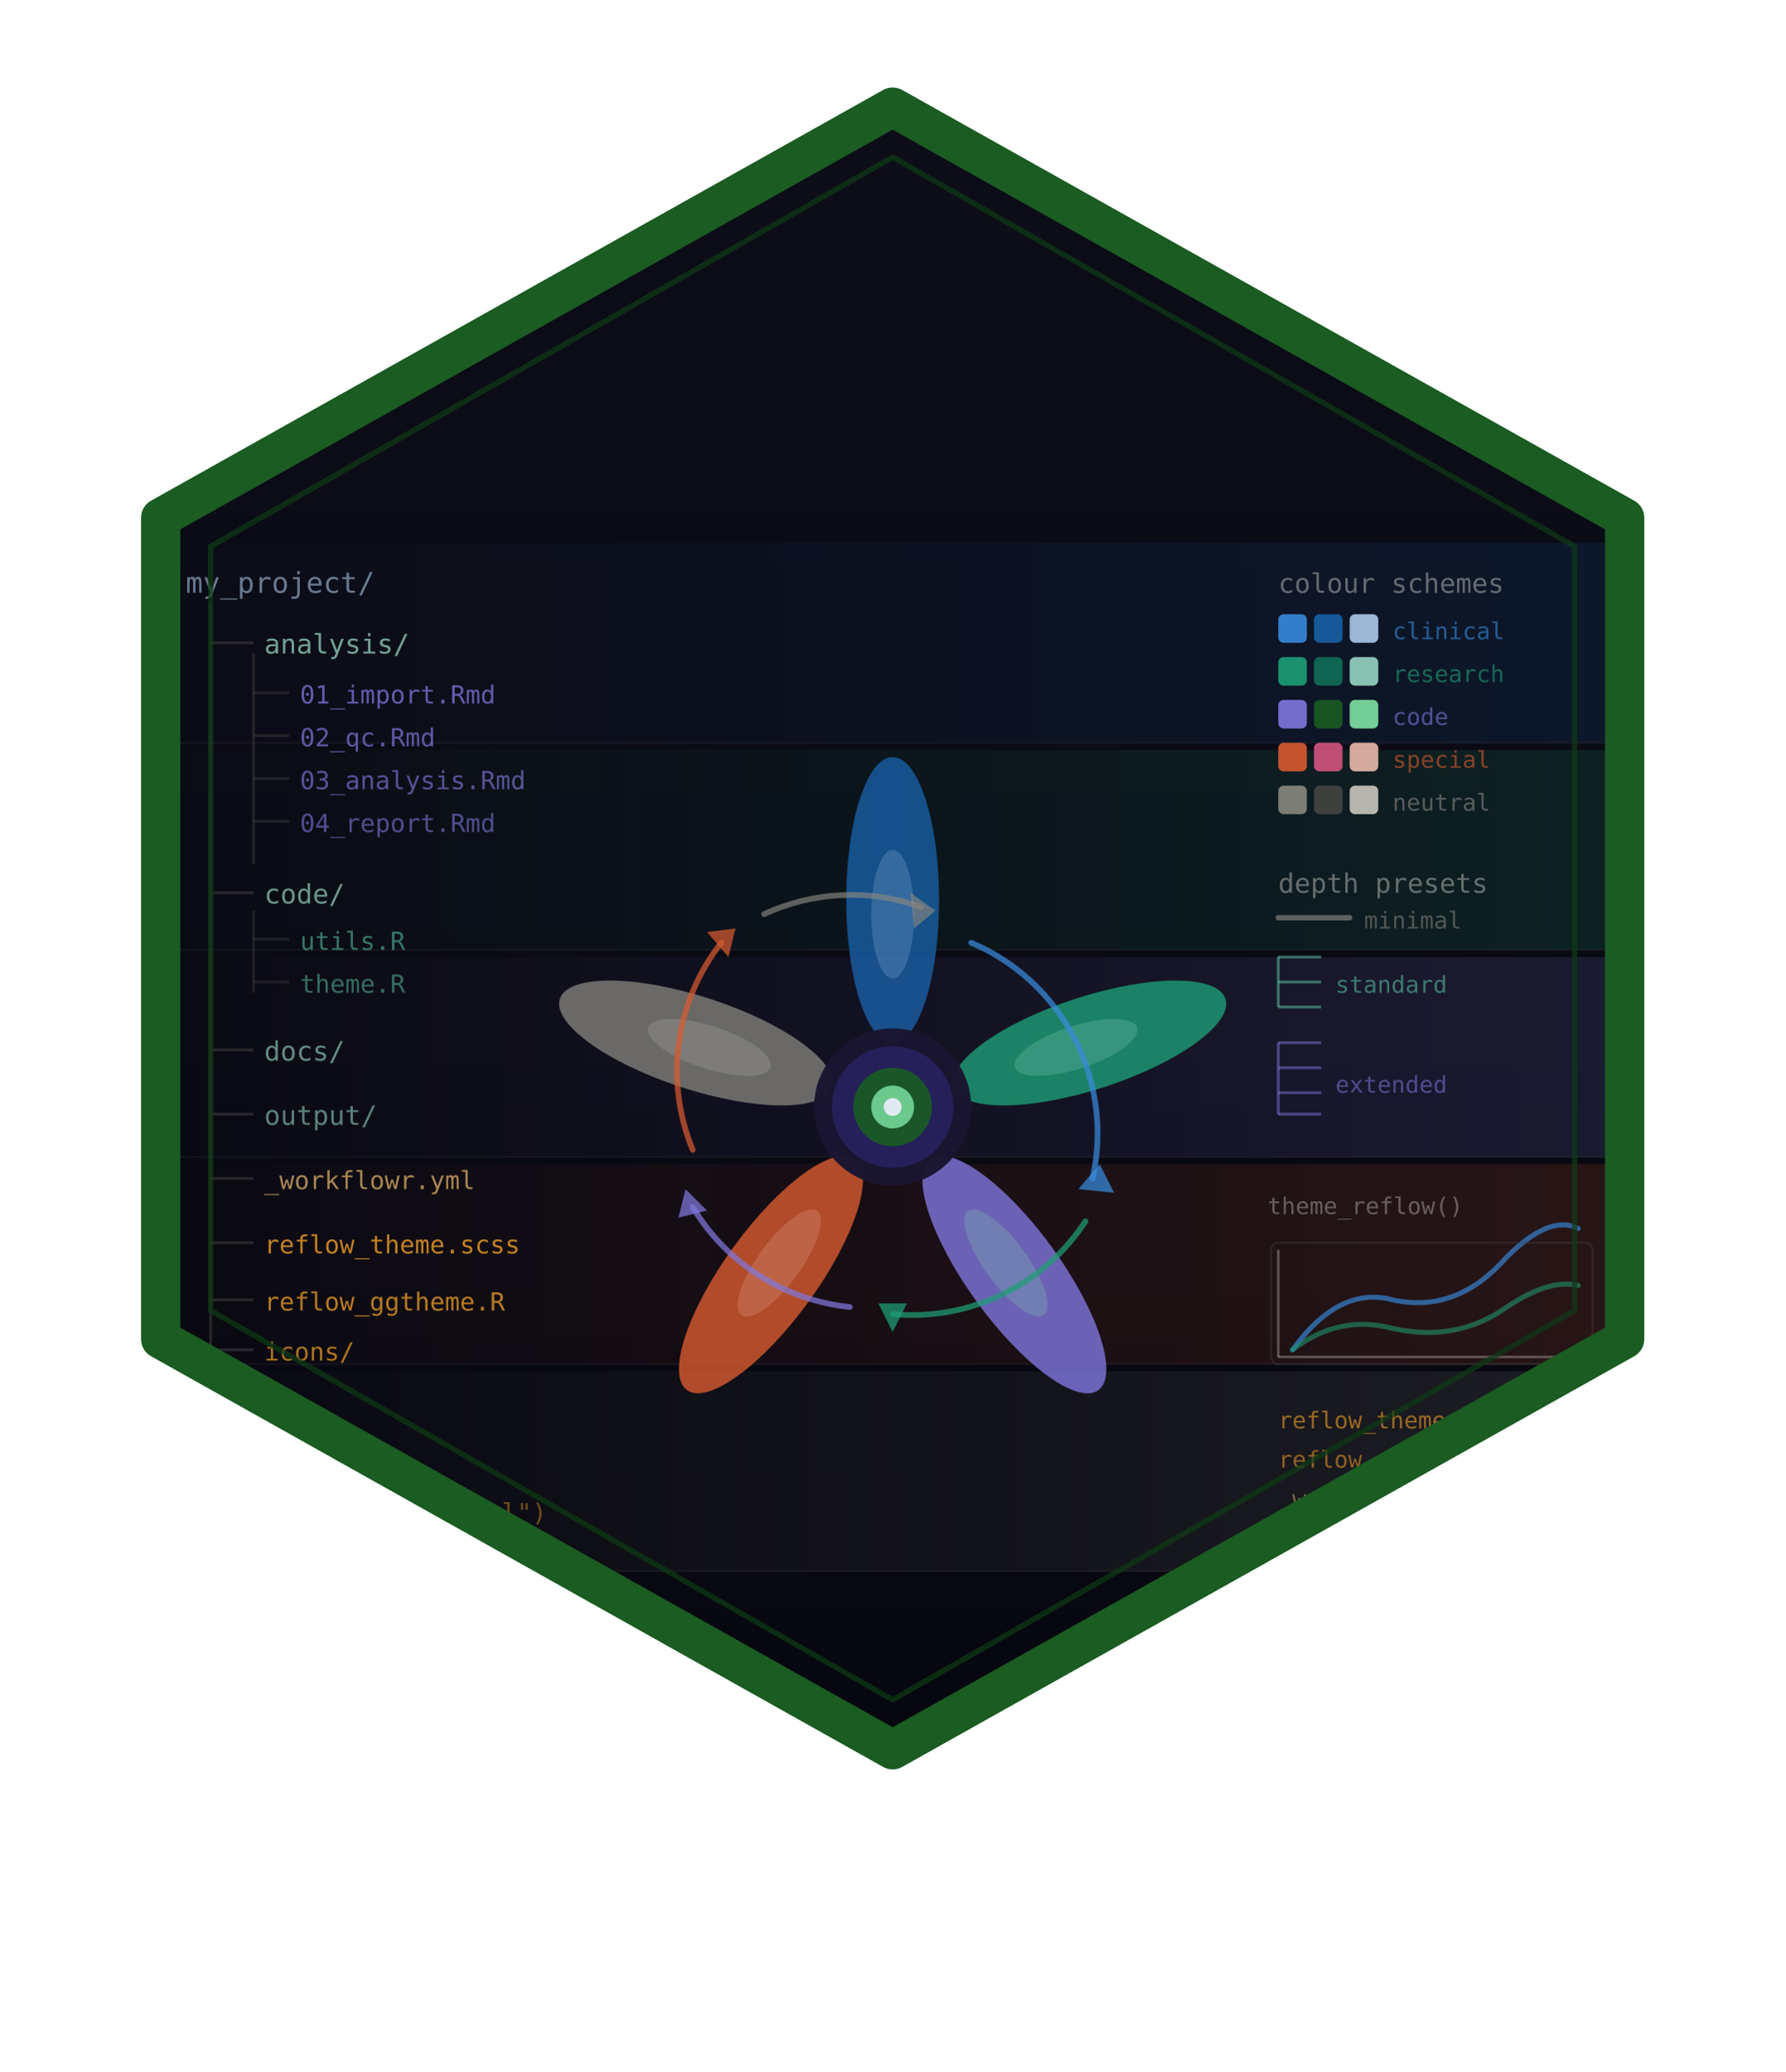
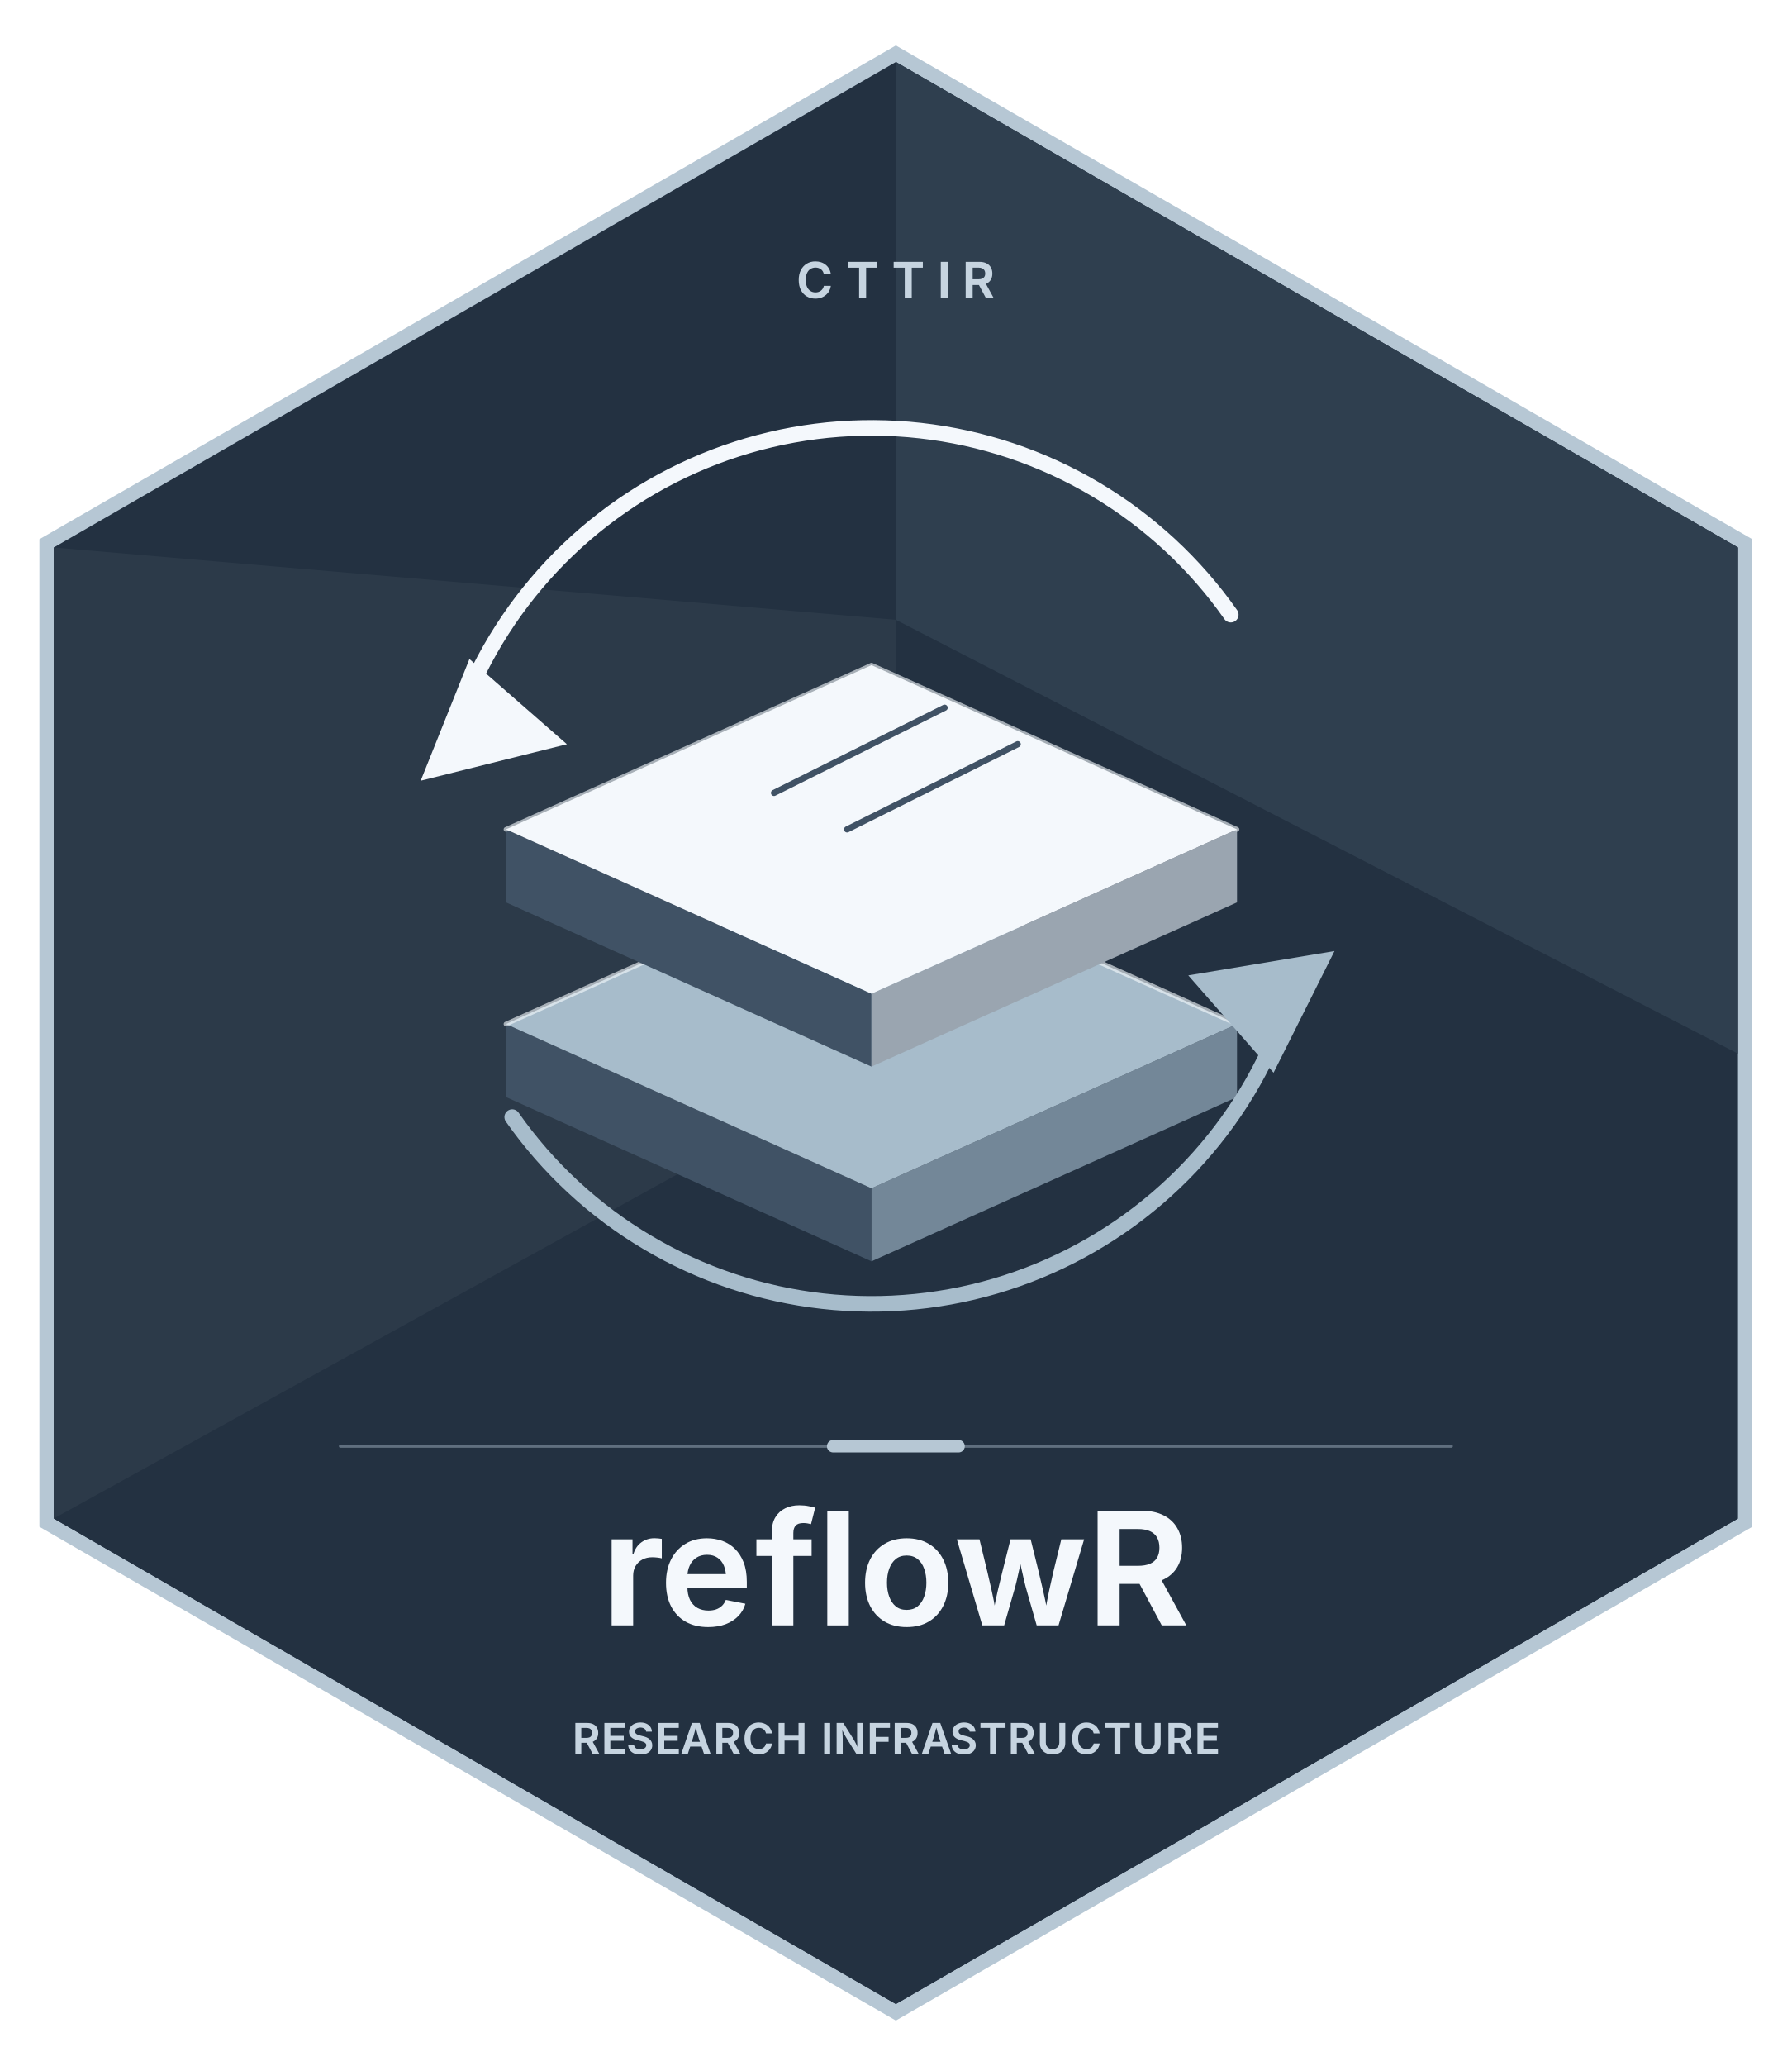
- <svg xmlns="http://www.w3.org/2000/svg" width="500" height="580" viewBox="0 0 500 580">
+ <svg xmlns="http://www.w3.org/2000/svg" xmlns:xlink="http://www.w3.org/1999/xlink" width="432" height="498" viewBox="0 0 432 498">
  <defs>
-     <linearGradient id="bgrfl" x1="0" y1="0" x2="0" y2="1">
-       <stop offset="0%" stop-color="#0d0d18" />
-       <stop offset="100%" stop-color="#07070f" />
-     </linearGradient>
-     <linearGradient id="flow1" x1="0" y1="0" x2="1" y2="0">
-       <stop offset="0%" stop-color="#185FA5" stop-opacity="0" />
-       <stop offset="100%" stop-color="#185FA5" stop-opacity="0.15" />
-     </linearGradient>
-     <linearGradient id="flow2" x1="0" y1="0" x2="1" y2="0">
-       <stop offset="0%" stop-color="#1D9E75" stop-opacity="0" />
-       <stop offset="100%" stop-color="#1D9E75" stop-opacity="0.15" />
-     </linearGradient>
-     <linearGradient id="flow3" x1="0" y1="0" x2="1" y2="0">
-       <stop offset="0%" stop-color="#7F77DD" stop-opacity="0" />
-       <stop offset="100%" stop-color="#7F77DD" stop-opacity="0.15" />
-     </linearGradient>
-     <linearGradient id="flow4" x1="0" y1="0" x2="1" y2="0">
-       <stop offset="0%" stop-color="#D85A30" stop-opacity="0" />
-       <stop offset="100%" stop-color="#D85A30" stop-opacity="0.15" />
-     </linearGradient>
-     <linearGradient id="flow5" x1="0" y1="0" x2="1" y2="0">
-       <stop offset="0%" stop-color="#B4B2A9" stop-opacity="0" />
-       <stop offset="100%" stop-color="#B4B2A9" stop-opacity="0.12" />
-     </linearGradient>
-     <clipPath id="hexrfl">
-       <polygon points="250,30 455,145 455,375 250,490 45,375 45,145" />
-     </clipPath>
+     <g>
+       <g id="glyph-0-0">
+         <path d="M 4.594 0.125 C 3.832 0.125 3.145 -0.051 2.531 -0.406 C 1.926 -0.758 1.445 -1.27 1.094 -1.938 C 0.75 -2.613 0.578 -3.422 0.578 -4.359 C 0.578 -5.305 0.754 -6.113 1.109 -6.781 C 1.461 -7.445 1.941 -7.957 2.547 -8.312 C 3.148 -8.664 3.832 -8.844 4.594 -8.844 C 5.082 -8.844 5.535 -8.773 5.953 -8.641 C 6.379 -8.504 6.754 -8.301 7.078 -8.031 C 7.41 -7.77 7.68 -7.453 7.891 -7.078 C 8.109 -6.703 8.254 -6.27 8.328 -5.781 L 6.625 -5.781 C 6.582 -6.031 6.504 -6.25 6.391 -6.438 C 6.273 -6.633 6.129 -6.801 5.953 -6.938 C 5.773 -7.07 5.57 -7.176 5.344 -7.25 C 5.125 -7.32 4.891 -7.359 4.641 -7.359 C 4.172 -7.359 3.754 -7.238 3.391 -7 C 3.035 -6.77 2.758 -6.43 2.562 -5.984 C 2.375 -5.547 2.281 -5.004 2.281 -4.359 C 2.281 -3.711 2.379 -3.164 2.578 -2.719 C 2.773 -2.281 3.051 -1.945 3.406 -1.719 C 3.758 -1.488 4.164 -1.375 4.625 -1.375 C 4.883 -1.375 5.125 -1.41 5.344 -1.484 C 5.562 -1.555 5.758 -1.66 5.938 -1.797 C 6.113 -1.93 6.258 -2.094 6.375 -2.281 C 6.5 -2.477 6.586 -2.703 6.641 -2.953 L 8.328 -2.953 C 8.273 -2.535 8.148 -2.141 7.953 -1.766 C 7.766 -1.398 7.508 -1.078 7.188 -0.797 C 6.863 -0.516 6.484 -0.289 6.047 -0.125 C 5.617 0.039 5.133 0.125 4.594 0.125 Z M 4.594 0.125 " />
+       </g>
+       <g id="glyph-0-1">
+ </g>
+       <g id="glyph-0-2">
+         <path d="M 0.469 -7.328 L 0.469 -8.734 L 7.5 -8.734 L 7.5 -7.328 L 4.828 -7.328 L 4.828 0 L 3.141 0 L 3.141 -7.328 Z M 0.469 -7.328 " />
+       </g>
+       <g id="glyph-0-3">
+         <path d="M 2.516 -8.734 L 2.516 0 L 0.828 0 L 0.828 -8.734 Z M 2.516 -8.734 " />
+       </g>
+       <g id="glyph-0-4">
+         <path d="M 0.828 0 L 0.828 -8.734 L 4.172 -8.734 C 4.836 -8.734 5.398 -8.613 5.859 -8.375 C 6.316 -8.145 6.664 -7.816 6.906 -7.391 C 7.145 -6.973 7.266 -6.477 7.266 -5.906 C 7.266 -5.344 7.145 -4.852 6.906 -4.438 C 6.664 -4.031 6.312 -3.711 5.844 -3.484 C 5.375 -3.266 4.805 -3.156 4.141 -3.156 L 1.812 -3.156 L 1.812 -4.531 L 3.891 -4.531 C 4.266 -4.531 4.57 -4.582 4.812 -4.688 C 5.062 -4.801 5.242 -4.957 5.359 -5.156 C 5.484 -5.363 5.547 -5.613 5.547 -5.906 C 5.547 -6.219 5.484 -6.477 5.359 -6.688 C 5.242 -6.895 5.062 -7.055 4.812 -7.172 C 4.57 -7.285 4.266 -7.344 3.891 -7.344 L 2.516 -7.344 L 2.516 0 Z M 5.719 0 L 3.594 -3.969 L 5.422 -3.969 L 7.594 0 Z M 5.719 0 " />
+       </g>
+       <g id="glyph-1-0">
+         <path d="M 2.469 0 L 2.469 -20.75 L 7.5 -20.75 L 7.5 -17.203 L 7.719 -17.203 C 8.102 -18.441 8.75 -19.383 9.656 -20.031 C 10.562 -20.688 11.602 -21.016 12.781 -21.016 C 13.07 -21.016 13.379 -21 13.703 -20.969 C 14.023 -20.945 14.312 -20.91 14.562 -20.859 L 14.562 -16.156 C 14.344 -16.227 14.004 -16.289 13.547 -16.344 C 13.086 -16.395 12.648 -16.422 12.234 -16.422 C 11.348 -16.422 10.555 -16.234 9.859 -15.859 C 9.172 -15.492 8.629 -14.973 8.234 -14.297 C 7.848 -13.629 7.656 -12.863 7.656 -12 L 7.656 0 Z M 2.469 0 " />
+       </g>
+       <g id="glyph-1-1">
+         <path d="M 11.75 0.406 C 9.645 0.406 7.832 -0.023 6.312 -0.891 C 4.789 -1.766 3.617 -3 2.797 -4.594 C 1.984 -6.195 1.578 -8.086 1.578 -10.266 C 1.578 -12.391 1.984 -14.258 2.797 -15.875 C 3.609 -17.488 4.75 -18.742 6.219 -19.641 C 7.695 -20.547 9.438 -21 11.438 -21 C 12.758 -21 14 -20.789 15.156 -20.375 C 16.312 -19.957 17.328 -19.316 18.203 -18.453 C 19.086 -17.586 19.785 -16.5 20.297 -15.188 C 20.805 -13.875 21.062 -12.312 21.062 -10.5 L 21.062 -8.984 L 3.859 -8.984 L 3.859 -12.359 L 18.5 -12.359 L 16.062 -11.406 C 16.062 -12.531 15.891 -13.516 15.547 -14.359 C 15.203 -15.203 14.688 -15.852 14 -16.312 C 13.32 -16.781 12.477 -17.016 11.469 -17.016 C 10.469 -17.016 9.609 -16.781 8.891 -16.312 C 8.18 -15.844 7.645 -15.203 7.281 -14.391 C 6.914 -13.586 6.734 -12.691 6.734 -11.703 L 6.734 -9.328 C 6.734 -8.078 6.941 -7.02 7.359 -6.156 C 7.785 -5.301 8.379 -4.656 9.141 -4.219 C 9.91 -3.789 10.801 -3.578 11.812 -3.578 C 12.488 -3.578 13.102 -3.672 13.656 -3.859 C 14.207 -4.055 14.68 -4.348 15.078 -4.734 C 15.473 -5.117 15.781 -5.586 16 -6.141 L 20.719 -5.219 C 20.406 -4.094 19.836 -3.102 19.016 -2.25 C 18.191 -1.406 17.164 -0.75 15.938 -0.281 C 14.719 0.176 13.32 0.406 11.75 0.406 Z M 11.75 0.406 " />
+       </g>
+       <g id="glyph-1-2">
+         <path d="M 13.688 -20.75 L 13.688 -16.734 L 0.375 -16.734 L 0.375 -20.75 Z M 4.094 0 L 4.094 -22.531 C 4.094 -23.957 4.383 -25.145 4.969 -26.094 C 5.551 -27.039 6.344 -27.754 7.344 -28.234 C 8.344 -28.711 9.457 -28.953 10.688 -28.953 C 11.551 -28.953 12.328 -28.879 13.016 -28.734 C 13.703 -28.598 14.211 -28.477 14.547 -28.375 L 13.547 -24.406 C 13.328 -24.469 13.062 -24.523 12.75 -24.578 C 12.438 -24.641 12.086 -24.672 11.703 -24.672 C 10.828 -24.672 10.203 -24.461 9.828 -24.047 C 9.461 -23.629 9.281 -23.035 9.281 -22.266 L 9.281 0 Z M 4.094 0 " />
+       </g>
+       <g id="glyph-1-3">
+         <path d="M 7.656 -27.641 L 7.656 0 L 2.469 0 L 2.469 -27.641 Z M 7.656 -27.641 " />
+       </g>
+       <g id="glyph-1-4">
+         <path d="M 11.609 0.406 C 9.555 0.406 7.781 -0.035 6.281 -0.922 C 4.781 -1.816 3.617 -3.066 2.797 -4.672 C 1.984 -6.285 1.578 -8.156 1.578 -10.281 C 1.578 -12.414 1.984 -14.289 2.797 -15.906 C 3.617 -17.52 4.781 -18.77 6.281 -19.656 C 7.781 -20.551 9.555 -21 11.609 -21 C 13.672 -21 15.445 -20.551 16.938 -19.656 C 18.438 -18.77 19.594 -17.52 20.406 -15.906 C 21.227 -14.289 21.641 -12.414 21.641 -10.281 C 21.641 -8.156 21.227 -6.285 20.406 -4.672 C 19.594 -3.066 18.438 -1.816 16.938 -0.922 C 15.445 -0.035 13.672 0.406 11.609 0.406 Z M 11.609 -3.734 C 12.66 -3.734 13.539 -4.02 14.25 -4.594 C 14.957 -5.176 15.484 -5.961 15.828 -6.953 C 16.18 -7.941 16.359 -9.055 16.359 -10.297 C 16.359 -11.535 16.18 -12.648 15.828 -13.641 C 15.484 -14.629 14.957 -15.41 14.25 -15.984 C 13.539 -16.555 12.66 -16.844 11.609 -16.844 C 10.547 -16.844 9.664 -16.555 8.969 -15.984 C 8.27 -15.41 7.742 -14.629 7.391 -13.641 C 7.035 -12.66 6.859 -11.547 6.859 -10.297 C 6.859 -9.055 7.035 -7.941 7.391 -6.953 C 7.742 -5.961 8.27 -5.176 8.969 -4.594 C 9.664 -4.02 10.547 -3.734 11.609 -3.734 Z M 11.609 -3.734 " />
+       </g>
+       <g id="glyph-1-5">
+         <path d="M 6.844 0 L 0.703 -20.75 L 6.156 -20.75 L 8.078 -12.844 C 8.391 -11.488 8.727 -10.008 9.094 -8.406 C 9.469 -6.801 9.805 -5.02 10.109 -3.062 L 9.5 -3.062 C 9.82 -4.977 10.176 -6.738 10.562 -8.344 C 10.945 -9.957 11.312 -11.457 11.656 -12.844 L 13.641 -20.75 L 18.5 -20.75 L 20.453 -12.844 C 20.773 -11.469 21.125 -9.977 21.5 -8.375 C 21.883 -6.77 22.242 -5 22.578 -3.062 L 21.953 -3.062 C 22.273 -4.988 22.609 -6.754 22.953 -8.359 C 23.297 -9.961 23.629 -11.457 23.953 -12.844 L 25.891 -20.75 L 31.391 -20.75 L 25.219 0 L 19.953 0 L 17.594 -8.234 C 17.352 -9.055 17.117 -9.953 16.891 -10.922 C 16.66 -11.898 16.438 -12.895 16.219 -13.906 C 16.008 -14.926 15.789 -15.891 15.562 -16.797 L 16.516 -16.797 C 16.297 -15.891 16.07 -14.926 15.844 -13.906 C 15.625 -12.895 15.398 -11.895 15.172 -10.906 C 14.953 -9.926 14.719 -9.035 14.469 -8.234 L 12.109 0 Z M 6.844 0 " />
+       </g>
+       <g id="glyph-1-6">
+         <path d="M 2.641 0 L 2.641 -27.641 L 13.219 -27.641 C 15.312 -27.641 17.086 -27.27 18.547 -26.531 C 20.016 -25.789 21.125 -24.75 21.875 -23.406 C 22.633 -22.07 23.016 -20.508 23.016 -18.719 C 23.016 -16.926 22.629 -15.375 21.859 -14.062 C 21.086 -12.758 19.969 -11.754 18.5 -11.047 C 17.031 -10.348 15.227 -10 13.094 -10 L 5.75 -10 L 5.75 -14.359 L 12.328 -14.359 C 13.523 -14.359 14.508 -14.523 15.281 -14.859 C 16.051 -15.191 16.617 -15.68 16.984 -16.328 C 17.359 -16.984 17.547 -17.781 17.547 -18.719 C 17.547 -19.688 17.359 -20.504 16.984 -21.172 C 16.617 -21.836 16.051 -22.348 15.281 -22.703 C 14.508 -23.055 13.516 -23.234 12.297 -23.234 L 7.953 -23.234 L 7.953 0 Z M 18.109 0 L 11.391 -12.562 L 17.156 -12.562 L 24.031 0 Z M 18.109 0 " />
+       </g>
+       <g id="glyph-2-0">
+         <path d="M 0.719 0 L 0.719 -7.484 L 3.578 -7.484 C 4.148 -7.484 4.633 -7.383 5.031 -7.188 C 5.426 -6.988 5.723 -6.707 5.922 -6.344 C 6.129 -5.977 6.234 -5.555 6.234 -5.078 C 6.234 -4.586 6.129 -4.164 5.922 -3.812 C 5.711 -3.457 5.41 -3.18 5.016 -2.984 C 4.617 -2.797 4.129 -2.703 3.547 -2.703 L 1.562 -2.703 L 1.562 -3.891 L 3.344 -3.891 C 3.664 -3.891 3.93 -3.93 4.141 -4.016 C 4.348 -4.109 4.5 -4.242 4.594 -4.422 C 4.695 -4.598 4.75 -4.816 4.75 -5.078 C 4.75 -5.336 4.695 -5.555 4.594 -5.734 C 4.5 -5.922 4.348 -6.062 4.141 -6.156 C 3.93 -6.25 3.66 -6.297 3.328 -6.297 L 2.156 -6.297 L 2.156 0 Z M 4.906 0 L 3.094 -3.406 L 4.656 -3.406 L 6.516 0 Z M 4.906 0 " />
+       </g>
+       <g id="glyph-2-1">
+         <path d="M 0.719 0 L 0.719 -7.484 L 5.656 -7.484 L 5.656 -6.297 L 2.156 -6.297 L 2.156 -4.375 L 5.391 -4.375 L 5.391 -3.188 L 2.156 -3.188 L 2.156 -1.203 L 5.672 -1.203 L 5.672 0 Z M 0.719 0 " />
+       </g>
+       <g id="glyph-2-2">
+         <path d="M 3.406 0.109 C 2.812 0.109 2.297 0.02 1.859 -0.156 C 1.43 -0.344 1.094 -0.613 0.844 -0.969 C 0.602 -1.32 0.473 -1.754 0.453 -2.266 L 1.859 -2.266 C 1.879 -2.004 1.957 -1.785 2.094 -1.609 C 2.227 -1.441 2.406 -1.316 2.625 -1.234 C 2.852 -1.148 3.109 -1.109 3.391 -1.109 C 3.672 -1.109 3.914 -1.148 4.125 -1.234 C 4.344 -1.316 4.516 -1.438 4.641 -1.594 C 4.766 -1.75 4.828 -1.926 4.828 -2.125 C 4.828 -2.312 4.77 -2.461 4.656 -2.578 C 4.551 -2.703 4.398 -2.805 4.203 -2.891 C 4.004 -2.973 3.77 -3.051 3.5 -3.125 L 2.672 -3.328 C 2.035 -3.484 1.539 -3.727 1.188 -4.062 C 0.832 -4.395 0.656 -4.828 0.656 -5.359 C 0.656 -5.805 0.773 -6.195 1.016 -6.531 C 1.254 -6.863 1.582 -7.125 2 -7.312 C 2.426 -7.5 2.906 -7.594 3.438 -7.594 C 3.977 -7.594 4.453 -7.5 4.859 -7.312 C 5.266 -7.125 5.582 -6.863 5.812 -6.531 C 6.039 -6.195 6.16 -5.816 6.172 -5.391 L 4.781 -5.391 C 4.738 -5.703 4.598 -5.941 4.359 -6.109 C 4.117 -6.285 3.801 -6.375 3.406 -6.375 C 3.145 -6.375 2.914 -6.332 2.719 -6.25 C 2.52 -6.176 2.367 -6.066 2.266 -5.922 C 2.172 -5.785 2.125 -5.629 2.125 -5.453 C 2.125 -5.254 2.18 -5.086 2.297 -4.953 C 2.422 -4.828 2.578 -4.723 2.766 -4.641 C 2.953 -4.566 3.148 -4.504 3.359 -4.453 L 4.047 -4.281 C 4.336 -4.219 4.617 -4.129 4.891 -4.016 C 5.16 -3.898 5.395 -3.754 5.594 -3.578 C 5.801 -3.398 5.961 -3.191 6.078 -2.953 C 6.203 -2.711 6.266 -2.43 6.266 -2.109 C 6.266 -1.672 6.148 -1.281 5.922 -0.938 C 5.703 -0.602 5.379 -0.344 4.953 -0.156 C 4.523 0.02 4.008 0.109 3.406 0.109 Z M 3.406 0.109 " />
+       </g>
+       <g id="glyph-2-3">
+         <path d="M 0.25 0 L 2.828 -7.484 L 4.703 -7.484 L 7.344 0 L 5.75 0 L 4.484 -3.75 C 4.348 -4.188 4.207 -4.672 4.062 -5.203 C 3.914 -5.734 3.758 -6.32 3.594 -6.969 L 3.906 -6.969 C 3.738 -6.32 3.586 -5.727 3.453 -5.188 C 3.316 -4.656 3.18 -4.176 3.047 -3.75 L 1.828 0 Z M 1.812 -1.797 L 1.812 -2.938 L 5.781 -2.938 L 5.781 -1.797 Z M 1.812 -1.797 " />
+       </g>
+       <g id="glyph-2-4">
+         <path d="M 3.953 0.094 C 3.285 0.094 2.691 -0.055 2.172 -0.359 C 1.648 -0.66 1.238 -1.098 0.938 -1.672 C 0.645 -2.242 0.5 -2.93 0.5 -3.734 C 0.5 -4.547 0.648 -5.238 0.953 -5.812 C 1.254 -6.395 1.664 -6.836 2.188 -7.141 C 2.707 -7.441 3.297 -7.594 3.953 -7.594 C 4.367 -7.594 4.754 -7.531 5.109 -7.406 C 5.473 -7.289 5.797 -7.117 6.078 -6.891 C 6.359 -6.672 6.586 -6.395 6.766 -6.062 C 6.953 -5.738 7.078 -5.375 7.141 -4.969 L 5.688 -4.969 C 5.645 -5.176 5.57 -5.363 5.469 -5.531 C 5.375 -5.695 5.25 -5.836 5.094 -5.953 C 4.945 -6.066 4.773 -6.156 4.578 -6.219 C 4.391 -6.281 4.191 -6.312 3.984 -6.312 C 3.578 -6.312 3.219 -6.207 2.906 -6 C 2.602 -5.801 2.367 -5.508 2.203 -5.125 C 2.035 -4.75 1.953 -4.285 1.953 -3.734 C 1.953 -3.18 2.035 -2.711 2.203 -2.328 C 2.379 -1.953 2.617 -1.664 2.922 -1.469 C 3.223 -1.281 3.57 -1.188 3.969 -1.188 C 4.188 -1.188 4.391 -1.211 4.578 -1.266 C 4.766 -1.328 4.938 -1.414 5.094 -1.531 C 5.25 -1.645 5.375 -1.785 5.469 -1.953 C 5.57 -2.117 5.645 -2.312 5.688 -2.531 L 7.141 -2.531 C 7.098 -2.176 6.992 -1.836 6.828 -1.516 C 6.66 -1.203 6.438 -0.922 6.156 -0.672 C 5.883 -0.43 5.562 -0.242 5.188 -0.109 C 4.82 0.023 4.41 0.094 3.953 0.094 Z M 3.953 0.094 " />
+       </g>
+       <g id="glyph-2-5">
+         <path d="M 0.719 0 L 0.719 -7.484 L 2.156 -7.484 L 2.156 -4.422 L 5.531 -4.422 L 5.531 -7.484 L 6.969 -7.484 L 6.969 0 L 5.531 0 L 5.531 -3.234 L 2.156 -3.234 L 2.156 0 Z M 0.719 0 " />
+       </g>
+       <g id="glyph-2-6">
+ </g>
+       <g id="glyph-2-7">
+         <path d="M 2.156 -7.484 L 2.156 0 L 0.719 0 L 0.719 -7.484 Z M 2.156 -7.484 " />
+       </g>
+       <g id="glyph-2-8">
+         <path d="M 0.719 0 L 0.719 -7.484 L 2.328 -7.484 L 4.812 -3.531 C 4.926 -3.352 5.039 -3.148 5.156 -2.922 C 5.281 -2.703 5.406 -2.457 5.531 -2.188 C 5.664 -1.914 5.797 -1.609 5.922 -1.266 L 5.781 -1.266 C 5.75 -1.547 5.723 -1.836 5.703 -2.141 C 5.691 -2.453 5.68 -2.742 5.672 -3.016 C 5.66 -3.297 5.656 -3.535 5.656 -3.734 L 5.656 -7.484 L 7.125 -7.484 L 7.125 0 L 5.5 0 L 3.25 -3.578 C 3.102 -3.828 2.961 -4.066 2.828 -4.297 C 2.691 -4.535 2.551 -4.801 2.406 -5.094 C 2.258 -5.395 2.082 -5.75 1.875 -6.156 L 2.062 -6.156 C 2.082 -5.789 2.102 -5.441 2.125 -5.109 C 2.145 -4.785 2.16 -4.488 2.172 -4.219 C 2.18 -3.957 2.188 -3.742 2.188 -3.578 L 2.188 0 Z M 0.719 0 " />
+       </g>
+       <g id="glyph-2-9">
+         <path d="M 0.719 0 L 0.719 -7.484 L 5.578 -7.484 L 5.578 -6.297 L 2.156 -6.297 L 2.156 -4.125 L 5.25 -4.125 L 5.25 -2.938 L 2.156 -2.938 L 2.156 0 Z M 0.719 0 " />
+       </g>
+       <g id="glyph-2-10">
+         <path d="M 0.391 -6.297 L 0.391 -7.484 L 6.438 -7.484 L 6.438 -6.297 L 4.141 -6.297 L 4.141 0 L 2.703 0 L 2.703 -6.297 Z M 0.391 -6.297 " />
+       </g>
+       <g id="glyph-2-11">
+         <path d="M 3.781 0.109 C 3.164 0.109 2.629 -0.004 2.172 -0.234 C 1.711 -0.461 1.352 -0.781 1.094 -1.188 C 0.844 -1.602 0.719 -2.078 0.719 -2.609 L 0.719 -7.484 L 2.156 -7.484 L 2.156 -2.734 C 2.156 -2.43 2.223 -2.16 2.359 -1.922 C 2.492 -1.691 2.68 -1.508 2.922 -1.375 C 3.16 -1.238 3.445 -1.172 3.781 -1.172 C 4.113 -1.172 4.398 -1.238 4.641 -1.375 C 4.879 -1.508 5.066 -1.691 5.203 -1.922 C 5.336 -2.16 5.406 -2.43 5.406 -2.734 L 5.406 -7.484 L 6.844 -7.484 L 6.844 -2.609 C 6.844 -2.078 6.711 -1.602 6.453 -1.188 C 6.203 -0.781 5.848 -0.461 5.391 -0.234 C 4.93 -0.004 4.395 0.109 3.781 0.109 Z M 3.781 0.109 " />
+       </g>
+     </g>
  </defs>
-   <polygon points="250,30 455,145 455,375 250,490 45,375 45,145" fill="url(#bgrfl)" />
-   <g clip-path="url(#hexrfl)">
-     <rect x="45" y="152" width="410" height="56" fill="url(#flow1)" />
-     <rect x="45" y="210" width="410" height="56" fill="url(#flow2)" />
-     <rect x="45" y="268" width="410" height="56" fill="url(#flow3)" />
-     <rect x="45" y="326" width="410" height="56" fill="url(#flow4)" />
-     <rect x="45" y="384" width="410" height="56" fill="url(#flow5)" />
-     <line x1="45" y1="208" x2="455" y2="208" stroke="#EEEDFE" stroke-width="0.4" opacity="0.06" />
-     <line x1="45" y1="266" x2="455" y2="266" stroke="#EEEDFE" stroke-width="0.4" opacity="0.06" />
-     <line x1="45" y1="324" x2="455" y2="324" stroke="#EEEDFE" stroke-width="0.4" opacity="0.06" />
-     <line x1="45" y1="382" x2="455" y2="382" stroke="#EEEDFE" stroke-width="0.4" opacity="0.06" />
-     <line x1="45" y1="440" x2="455" y2="440" stroke="#EEEDFE" stroke-width="0.4" opacity="0.06" />
-     <text font-family="monospace" font-size="8" fill="#B5D4F4" opacity="0.55" x="52" y="166">my_project/</text>
-     <line x1="59" y1="169" x2="59" y2="430" stroke="#444441" stroke-width="0.8" opacity="0.5" />
-     <line x1="59" y1="180" x2="71" y2="180" stroke="#444441" stroke-width="0.8" opacity="0.5" />
-     <text font-family="monospace" font-size="7.5" fill="#9FE1CB" opacity="0.7" x="74" y="183">analysis/</text>
-     <line x1="71" y1="183" x2="71" y2="242" stroke="#444441" stroke-width="0.8" opacity="0.4" />
-     <line x1="71" y1="194" x2="81" y2="194" stroke="#444441" stroke-width="0.8" opacity="0.4" />
-     <text font-family="monospace" font-size="7" fill="#7F77DD" opacity="0.75" x="84" y="197">01_import.Rmd</text>
-     <line x1="71" y1="206" x2="81" y2="206" stroke="#444441" stroke-width="0.8" opacity="0.4" />
-     <text font-family="monospace" font-size="7" fill="#7F77DD" opacity="0.7" x="84" y="209">02_qc.Rmd</text>
-     <line x1="71" y1="218" x2="81" y2="218" stroke="#444441" stroke-width="0.8" opacity="0.4" />
-     <text font-family="monospace" font-size="7" fill="#7F77DD" opacity="0.65" x="84" y="221">03_analysis.Rmd</text>
-     <line x1="71" y1="230" x2="81" y2="230" stroke="#444441" stroke-width="0.8" opacity="0.4" />
-     <text font-family="monospace" font-size="7" fill="#7F77DD" opacity="0.6" x="84" y="233">04_report.Rmd</text>
-     <line x1="59" y1="250" x2="71" y2="250" stroke="#444441" stroke-width="0.8" opacity="0.5" />
-     <text font-family="monospace" font-size="7.5" fill="#9FE1CB" opacity="0.65" x="74" y="253">code/</text>
-     <line x1="71" y1="255" x2="71" y2="278" stroke="#444441" stroke-width="0.8" opacity="0.35" />
-     <line x1="71" y1="263" x2="81" y2="263" stroke="#444441" stroke-width="0.8" opacity="0.35" />
-     <text font-family="monospace" font-size="7" fill="#5DCAA5" opacity="0.55" x="84" y="266">utils.R</text>
-     <line x1="71" y1="275" x2="81" y2="275" stroke="#444441" stroke-width="0.8" opacity="0.35" />
-     <text font-family="monospace" font-size="7" fill="#5DCAA5" opacity="0.5" x="84" y="278">theme.R</text>
-     <line x1="59" y1="294" x2="71" y2="294" stroke="#444441" stroke-width="0.8" opacity="0.5" />
-     <text font-family="monospace" font-size="7.5" fill="#9FE1CB" opacity="0.6" x="74" y="297">docs/</text>
-     <line x1="59" y1="312" x2="71" y2="312" stroke="#444441" stroke-width="0.8" opacity="0.5" />
-     <text font-family="monospace" font-size="7.5" fill="#9FE1CB" opacity="0.55" x="74" y="315">output/</text>
-     <line x1="59" y1="330" x2="71" y2="330" stroke="#444441" stroke-width="0.8" opacity="0.5" />
-     <text font-family="monospace" font-size="7" fill="#FAC775" opacity="0.65" x="74" y="333">_workflowr.yml</text>
-     <line x1="59" y1="348" x2="71" y2="348" stroke="#444441" stroke-width="0.8" opacity="0.5" />
-     <text font-family="monospace" font-size="7" fill="#EF9F27" opacity="0.8" x="74" y="351">reflow_theme.scss</text>
-     <line x1="59" y1="364" x2="71" y2="364" stroke="#444441" stroke-width="0.8" opacity="0.5" />
-     <text font-family="monospace" font-size="7" fill="#EF9F27" opacity="0.75" x="74" y="367">reflow_ggtheme.R</text>
-     <line x1="59" y1="378" x2="71" y2="378" stroke="#444441" stroke-width="0.8" opacity="0.5" />
-     <text font-family="monospace" font-size="7" fill="#EF9F27" opacity="0.7" x="74" y="381">icons/</text>
-     <text font-family="monospace" font-size="7" fill="#EF9F27" opacity="0.3" x="52" y="415">wflow_start() +</text>
-     <text font-family="monospace" font-size="7" fill="#EF9F27" opacity="0.42" x="52" y="426">reflow_theme("clinical")</text>
-     <text font-family="monospace" font-size="7.5" fill="#D3D1C7" opacity="0.45" x="358" y="166">colour schemes</text>
-     <rect x="358" y="172" width="8" height="8" rx="1.5" fill="#378ADD" opacity="0.9" />
-     <rect x="368" y="172" width="8" height="8" rx="1.5" fill="#185FA5" opacity="0.9" />
-     <rect x="378" y="172" width="8" height="8" rx="1.5" fill="#B5D4F4" opacity="0.85" />
-     <text font-family="monospace" font-size="6.5" fill="#378ADD" opacity="0.6" x="390" y="179">clinical</text>
-     <rect x="358" y="184" width="8" height="8" rx="1.5" fill="#1D9E75" opacity="0.9" />
-     <rect x="368" y="184" width="8" height="8" rx="1.5" fill="#0F6E56" opacity="0.9" />
-     <rect x="378" y="184" width="8" height="8" rx="1.5" fill="#9FE1CB" opacity="0.85" />
-     <text font-family="monospace" font-size="6.5" fill="#1D9E75" opacity="0.6" x="390" y="191">research</text>
-     <rect x="358" y="196" width="8" height="8" rx="1.5" fill="#7F77DD" opacity="0.9" />
-     <rect x="368" y="196" width="8" height="8" rx="1.5" fill="#1A5C22" opacity="0.9" />
-     <rect x="378" y="196" width="8" height="8" rx="1.5" fill="#86EFAC" opacity="0.85" />
-     <text font-family="monospace" font-size="6.5" fill="#7F77DD" opacity="0.6" x="390" y="203">code</text>
-     <rect x="358" y="208" width="8" height="8" rx="1.5" fill="#D85A30" opacity="0.9" />
-     <rect x="368" y="208" width="8" height="8" rx="1.5" fill="#D4537E" opacity="0.9" />
-     <rect x="378" y="208" width="8" height="8" rx="1.5" fill="#F5C4B3" opacity="0.85" />
-     <text font-family="monospace" font-size="6.5" fill="#D85A30" opacity="0.6" x="390" y="215">special</text>
-     <rect x="358" y="220" width="8" height="8" rx="1.5" fill="#888780" opacity="0.9" />
-     <rect x="368" y="220" width="8" height="8" rx="1.5" fill="#444441" opacity="0.9" />
-     <rect x="378" y="220" width="8" height="8" rx="1.5" fill="#D3D1C7" opacity="0.85" />
-     <text font-family="monospace" font-size="6.5" fill="#888780" opacity="0.6" x="390" y="227">neutral</text>
-     <text font-family="monospace" font-size="7.5" fill="#D3D1C7" opacity="0.45" x="358" y="250">depth presets</text>
-     <line x1="358" y1="257" x2="378" y2="257" stroke="#888780" stroke-width="1.5" stroke-linecap="round" opacity="0.65" />
-     <text font-family="monospace" font-size="6.5" fill="#888780" opacity="0.55" x="382" y="260">minimal</text>
-     <line x1="358" y1="268" x2="358" y2="282" stroke="#5DCAA5" stroke-width="0.8" opacity="0.5" />
-     <line x1="358" y1="268" x2="370" y2="268" stroke="#5DCAA5" stroke-width="0.8" opacity="0.5" />
-     <line x1="358" y1="275" x2="370" y2="275" stroke="#5DCAA5" stroke-width="0.8" opacity="0.5" />
-     <line x1="358" y1="282" x2="370" y2="282" stroke="#5DCAA5" stroke-width="0.8" opacity="0.5" />
-     <text font-family="monospace" font-size="6.5" fill="#5DCAA5" opacity="0.55" x="374" y="278">standard</text>
-     <line x1="358" y1="292" x2="358" y2="312" stroke="#7F77DD" stroke-width="0.8" opacity="0.5" />
-     <line x1="358" y1="292" x2="370" y2="292" stroke="#7F77DD" stroke-width="0.8" opacity="0.5" />
-     <line x1="358" y1="299" x2="370" y2="299" stroke="#7F77DD" stroke-width="0.8" opacity="0.5" />
-     <line x1="358" y1="306" x2="370" y2="306" stroke="#7F77DD" stroke-width="0.8" opacity="0.5" />
-     <line x1="358" y1="312" x2="370" y2="312" stroke="#7F77DD" stroke-width="0.8" opacity="0.5" />
-     <text font-family="monospace" font-size="6.5" fill="#7F77DD" opacity="0.55" x="374" y="306">extended</text>
-     <text font-family="monospace" font-size="6.5" fill="#D3D1C7" opacity="0.4" x="355" y="340">theme_reflow()</text>
-     <line x1="358" y1="380" x2="358" y2="350" stroke="#D3D1C7" stroke-width="0.7" opacity="0.35" />
-     <line x1="358" y1="380" x2="445" y2="380" stroke="#D3D1C7" stroke-width="0.7" opacity="0.35" />
-     <path d="M362,378 Q375,360 390,364 Q408,368 422,352 Q434,340 442,344" fill="none" stroke="#378ADD" stroke-width="1.4" opacity="0.65" stroke-linecap="round" />
-     <path d="M362,378 Q375,368 390,372 Q408,376 422,366 Q434,358 442,360" fill="none" stroke="#1D9E75" stroke-width="1.4" opacity="0.55" stroke-linecap="round" />
-     <rect x="356" y="348" width="90" height="34" rx="2" fill="none" stroke="#444441" stroke-width="0.5" opacity="0.4" />
-     <text font-family="monospace" font-size="6.5" fill="#EF9F27" opacity="0.6" x="358" y="400">reflow_theme.scss</text>
-     <text font-family="monospace" font-size="6.5" fill="#EF9F27" opacity="0.55" x="358" y="411">reflow_ggtheme.R</text>
-     <text font-family="monospace" font-size="6.5" fill="#FAC775" opacity="0.45" x="358" y="422">_workflowr.yml</text>
-     <text font-family="monospace" font-size="6.5" fill="#5DCAA5" opacity="0.45" x="358" y="433">report.qmd</text>
-     <ellipse cx="250" cy="252" rx="13" ry="40" fill="#185FA5" opacity="0.8" transform="rotate(0 250 310)" />
-     <ellipse cx="250" cy="256" rx="6" ry="18" fill="#B5D4F4" opacity="0.2" transform="rotate(0 250 310)" />
-     <ellipse cx="250" cy="252" rx="13" ry="40" fill="#1D9E75" opacity="0.8" transform="rotate(72 250 310)" />
-     <ellipse cx="250" cy="256" rx="6" ry="18" fill="#9FE1CB" opacity="0.2" transform="rotate(72 250 310)" />
-     <ellipse cx="250" cy="252" rx="13" ry="40" fill="#7F77DD" opacity="0.8" transform="rotate(144 250 310)" />
-     <ellipse cx="250" cy="256" rx="6" ry="18" fill="#86EFAC" opacity="0.2" transform="rotate(144 250 310)" />
-     <ellipse cx="250" cy="252" rx="13" ry="40" fill="#D85A30" opacity="0.8" transform="rotate(216 250 310)" />
-     <ellipse cx="250" cy="256" rx="6" ry="18" fill="#F5C4B3" opacity="0.2" transform="rotate(216 250 310)" />
-     <ellipse cx="250" cy="252" rx="13" ry="40" fill="#888780" opacity="0.75" transform="rotate(288 250 310)" />
-     <ellipse cx="250" cy="256" rx="6" ry="18" fill="#D3D1C7" opacity="0.18" transform="rotate(288 250 310)" />
-     <path d="M 272,264 A 58 58 0 0 1 306,330" fill="none" stroke="#378ADD" stroke-width="1.6" stroke-linecap="round" opacity="0.72" />
-     <polygon points="302,333 308,326 312,334" fill="#378ADD" opacity="0.72" />
-     <path d="M 304,342 A 58 58 0 0 1 250,368" fill="none" stroke="#1D9E75" stroke-width="1.6" stroke-linecap="round" opacity="0.72" />
-     <polygon points="246,365 250,373 254,365" fill="#1D9E75" opacity="0.72" />
-     <path d="M 238,366 A 58 58 0 0 1 194,338" fill="none" stroke="#7F77DD" stroke-width="1.6" stroke-linecap="round" opacity="0.72" />
-     <polygon points="190,341 192,333 198,339" fill="#7F77DD" opacity="0.72" />
-     <path d="M 194,322 A 58 58 0 0 1 202,264" fill="none" stroke="#D85A30" stroke-width="1.6" stroke-linecap="round" opacity="0.72" />
-     <polygon points="198,261 206,260 204,268" fill="#D85A30" opacity="0.72" />
-     <path d="M 214,256 A 58 58 0 0 1 258,254" fill="none" stroke="#888780" stroke-width="1.6" stroke-linecap="round" opacity="0.65" />
-     <polygon points="255,250 262,255 256,260" fill="#888780" opacity="0.65" />
-     <circle cx="250" cy="310" r="22" fill="#1a1530" opacity="0.98" />
-     <circle cx="250" cy="310" r="17" fill="#26215C" opacity="0.95" />
-     <circle cx="250" cy="310" r="11" fill="#1A5C22" opacity="0.9" />
-     <circle cx="250" cy="310" r="6" fill="#86EFAC" opacity="0.75" />
-     <circle cx="250" cy="310" r="2.5" fill="#EEEDFE" opacity="0.9" />
+   <path fill-rule="nonzero" fill="rgb(100%, 100%, 100%)" fill-opacity="1" d="M 216 4.98 L 427.68 126.988 L 427.68 371.012 L 216 493.02 L 4.32 371.012 L 4.32 126.988 Z M 216 4.98 " />
+   <path fill-rule="nonzero" fill="rgb(71.373%, 78.039%, 83.137%)" fill-opacity="1" d="M 216 10.957 L 422.496 129.977 L 422.496 368.023 L 216 487.043 L 9.504 368.023 L 9.504 129.977 Z M 216 10.957 " />
+   <path fill-rule="nonzero" fill="rgb(13.725%, 19.216%, 25.49%)" fill-opacity="1" d="M 216 14.941 L 419.039 131.969 L 419.039 366.031 L 216 483.059 L 12.961 366.031 L 12.961 131.969 Z M 216 14.941 " />
+   <path fill-rule="nonzero" fill="rgb(18.431%, 24.706%, 30.98%)" fill-opacity="1" d="M 216 14.941 L 419.039 131.969 L 419.039 253.98 L 216 149.398 Z M 216 14.941 " />
+   <path fill-rule="nonzero" fill="rgb(17.255%, 22.745%, 28.627%)" fill-opacity="1" d="M 12.961 366.031 L 216 253.98 L 216 149.398 L 12.961 131.969 Z M 12.961 366.031 " />
+   <path fill-rule="nonzero" fill="rgb(13.725%, 19.216%, 25.49%)" fill-opacity="1" d="M 12.961 366.031 L 216 308.762 L 419.039 366.031 L 216 483.059 Z M 12.961 366.031 " />
+   <g fill="rgb(77.647%, 83.137%, 87.843%)" fill-opacity="1">
+     <use xlink:href="#glyph-0-0" x="192" y="71.852" />
+     <use xlink:href="#glyph-0-1" x="201" y="71.852" />
+     <use xlink:href="#glyph-0-2" x="204" y="71.852" />
+     <use xlink:href="#glyph-0-1" x="212" y="71.852" />
+     <use xlink:href="#glyph-0-2" x="215" y="71.852" />
+     <use xlink:href="#glyph-0-1" x="223" y="71.852" />
+     <use xlink:href="#glyph-0-3" x="226" y="71.852" />
+     <use xlink:href="#glyph-0-1" x="229" y="71.852" />
+     <use xlink:href="#glyph-0-4" x="232" y="71.852" />
  </g>
-   <polygon points="250,30 455,145 455,375 250,490 45,375 45,145" fill="none" stroke="#1A5C22" stroke-width="11" stroke-linejoin="round" />
-   <polygon points="250,44 441,153 441,367 250,476 59,367 59,153" fill="none" stroke="#0E3A15" stroke-width="1.5" stroke-linejoin="round" opacity="0.7" />
+   <path fill="none" stroke-width="0.75" stroke-linecap="round" stroke-linejoin="round" stroke="rgb(71.373%, 78.039%, 83.137%)" stroke-opacity="0.42" stroke-miterlimit="10" d="M 82.078 348.602 L 349.922 348.602 " />
+   <path fill="none" stroke-width="3" stroke-linecap="round" stroke-linejoin="round" stroke="rgb(71.373%, 78.039%, 83.137%)" stroke-opacity="1" stroke-miterlimit="10" d="M 200.879 348.602 L 231.121 348.602 " />
+   <g fill="rgb(95.686%, 97.255%, 98.824%)" fill-opacity="1">
+     <use xlink:href="#glyph-1-0" x="145" y="391.793" />
+     <use xlink:href="#glyph-1-1" x="159" y="391.793" />
+     <use xlink:href="#glyph-1-2" x="182" y="391.793" />
+     <use xlink:href="#glyph-1-3" x="197" y="391.793" />
+     <use xlink:href="#glyph-1-4" x="207" y="391.793" />
+     <use xlink:href="#glyph-1-5" x="230" y="391.793" />
+     <use xlink:href="#glyph-1-6" x="262" y="391.793" />
+   </g>
+   <g fill="rgb(77.647%, 83.137%, 87.843%)" fill-opacity="1">
+     <use xlink:href="#glyph-2-0" x="138" y="422.794" />
+     <use xlink:href="#glyph-2-1" x="145" y="422.794" />
+     <use xlink:href="#glyph-2-2" x="151" y="422.794" />
+     <use xlink:href="#glyph-2-1" x="158" y="422.794" />
+     <use xlink:href="#glyph-2-3" x="164" y="422.794" />
+     <use xlink:href="#glyph-2-0" x="172" y="422.794" />
+     <use xlink:href="#glyph-2-4" x="179" y="422.794" />
+     <use xlink:href="#glyph-2-5" x="187" y="422.794" />
+     <use xlink:href="#glyph-2-6" x="195" y="422.794" />
+     <use xlink:href="#glyph-2-7" x="198" y="422.794" />
+     <use xlink:href="#glyph-2-8" x="201" y="422.794" />
+     <use xlink:href="#glyph-2-9" x="209" y="422.794" />
+     <use xlink:href="#glyph-2-0" x="215" y="422.794" />
+     <use xlink:href="#glyph-2-3" x="222" y="422.794" />
+     <use xlink:href="#glyph-2-2" x="229" y="422.794" />
+     <use xlink:href="#glyph-2-10" x="236" y="422.794" />
+     <use xlink:href="#glyph-2-0" x="243" y="422.794" />
+     <use xlink:href="#glyph-2-11" x="250" y="422.794" />
+     <use xlink:href="#glyph-2-4" x="258" y="422.794" />
+     <use xlink:href="#glyph-2-10" x="266" y="422.794" />
+     <use xlink:href="#glyph-2-11" x="273" y="422.794" />
+     <use xlink:href="#glyph-2-0" x="281" y="422.794" />
+     <use xlink:href="#glyph-2-1" x="288" y="422.794" />
+   </g>
+   <path fill-rule="nonzero" fill="rgb(25.098%, 32.157%, 39.608%)" fill-opacity="1" d="M 121.996 246.844 L 210.125 286.434 L 210.125 304.031 L 121.996 264.438 Z M 121.996 246.844 " />
+   <path fill-rule="nonzero" fill="rgb(45.098%, 52.941%, 59.608%)" fill-opacity="1" d="M 210.125 286.434 L 298.254 246.844 L 298.254 264.438 L 210.125 304.031 Z M 210.125 286.434 " />
+   <path fill-rule="nonzero" fill="rgb(65.49%, 73.725%, 79.608%)" fill-opacity="1" d="M 121.996 246.844 L 210.125 207.25 L 298.254 246.844 L 210.125 286.434 Z M 121.996 246.844 " />
+   <path fill="none" stroke-width="1.125" stroke-linecap="round" stroke-linejoin="round" stroke="rgb(95.686%, 97.255%, 98.824%)" stroke-opacity="0.62" stroke-miterlimit="10" d="M 121.996 246.844 L 210.125 207.25 L 298.254 246.844 " />
+   <path fill-rule="nonzero" fill="rgb(25.098%, 32.157%, 39.608%)" fill-opacity="1" d="M 121.996 199.918 L 210.125 239.512 L 210.125 257.105 L 121.996 217.516 Z M 121.996 199.918 " />
+   <path fill-rule="nonzero" fill="rgb(60.392%, 64.706%, 69.02%)" fill-opacity="1" d="M 210.125 239.512 L 298.254 199.918 L 298.254 217.516 L 210.125 257.105 Z M 210.125 239.512 " />
+   <path fill-rule="nonzero" fill="rgb(95.686%, 97.255%, 98.824%)" fill-opacity="1" d="M 121.996 199.918 L 210.125 160.328 L 298.254 199.918 L 210.125 239.512 Z M 121.996 199.918 " />
+   <path fill="none" stroke-width="1.125" stroke-linecap="round" stroke-linejoin="round" stroke="rgb(95.686%, 97.255%, 98.824%)" stroke-opacity="0.62" stroke-miterlimit="10" d="M 121.996 199.918 L 210.125 160.328 L 298.254 199.918 " />
+   <path fill="none" stroke-width="3.75" stroke-linecap="round" stroke-linejoin="round" stroke="rgb(95.686%, 97.255%, 98.824%)" stroke-opacity="1" stroke-miterlimit="10" d="M 296.754 148.16 L 295.113 145.891 L 293.418 143.664 L 291.66 141.48 L 289.848 139.348 L 287.977 137.262 L 286.051 135.227 L 284.074 133.242 L 282.043 131.312 L 279.961 129.438 L 277.832 127.617 L 275.656 125.852 L 273.434 124.148 L 271.164 122.5 L 268.855 120.918 L 266.504 119.395 L 264.109 117.934 L 261.68 116.535 L 259.215 115.203 L 256.715 113.938 L 254.184 112.738 L 251.617 111.605 L 249.023 110.543 L 246.406 109.547 L 243.758 108.621 L 241.09 107.766 L 238.398 106.984 L 235.688 106.27 L 232.957 105.629 L 230.211 105.062 L 227.453 104.566 L 224.68 104.145 L 221.898 103.797 L 219.109 103.52 L 216.312 103.32 L 213.512 103.195 L 210.707 103.141 L 207.906 103.164 L 205.102 103.258 L 202.305 103.43 L 199.512 103.672 L 196.727 103.992 L 193.949 104.383 L 191.188 104.848 L 188.434 105.383 L 185.699 105.996 L 182.98 106.676 L 180.281 107.43 L 177.602 108.258 L 174.945 109.152 L 172.312 110.117 L 169.707 111.152 L 167.133 112.258 L 164.586 113.43 L 162.07 114.668 L 159.59 115.973 L 157.148 117.344 L 154.738 118.777 L 152.371 120.273 L 150.043 121.832 L 147.758 123.453 L 145.516 125.137 L 143.316 126.875 L 141.168 128.672 L 139.066 130.523 L 137.016 132.434 L 135.016 134.395 L 133.07 136.406 L 131.176 138.473 L 129.34 140.586 L 127.559 142.746 L 125.836 144.957 L 124.172 147.207 L 122.57 149.504 L 121.027 151.844 L 119.547 154.223 L 118.133 156.637 L 116.781 159.09 L 115.496 161.578 L 114.281 164.098 " />
+   <path fill="none" stroke-width="3.75" stroke-linecap="round" stroke-linejoin="round" stroke="rgb(65.49%, 73.725%, 79.608%)" stroke-opacity="1" stroke-miterlimit="10" d="M 123.496 269.273 L 125.137 271.547 L 126.832 273.773 L 128.59 275.953 L 130.402 278.09 L 132.273 280.172 L 134.199 282.207 L 136.176 284.191 L 138.207 286.121 L 140.285 288 L 142.418 289.82 L 144.594 291.582 L 146.816 293.289 L 149.086 294.934 L 151.395 296.52 L 153.746 298.043 L 156.141 299.5 L 158.57 300.898 L 161.035 302.23 L 163.535 303.496 L 166.066 304.695 L 168.633 305.828 L 171.227 306.895 L 173.844 307.887 L 176.492 308.812 L 179.16 309.668 L 181.852 310.453 L 184.562 311.164 L 187.293 311.805 L 190.039 312.371 L 192.797 312.867 L 195.57 313.289 L 198.352 313.637 L 201.141 313.914 L 203.938 314.113 L 206.738 314.242 L 209.539 314.293 L 212.344 314.273 L 215.145 314.176 L 217.945 314.004 L 220.738 313.762 L 223.523 313.445 L 226.301 313.051 L 229.062 312.59 L 231.816 312.051 L 234.551 311.441 L 237.27 310.758 L 239.969 310.004 L 242.648 309.18 L 245.305 308.281 L 247.938 307.316 L 250.539 306.281 L 253.117 305.176 L 255.664 304.004 L 258.176 302.766 L 260.656 301.461 L 263.102 300.09 L 265.512 298.656 L 267.879 297.16 L 270.207 295.602 L 272.492 293.98 L 274.734 292.301 L 276.93 290.559 L 279.082 288.766 L 281.184 286.91 L 283.234 285.004 L 285.234 283.043 L 287.18 281.027 L 289.074 278.961 L 290.91 276.848 L 292.691 274.688 L 294.414 272.48 L 296.078 270.227 L 297.68 267.93 L 299.223 265.59 L 300.699 263.215 L 302.117 260.797 L 303.465 258.344 L 304.75 255.855 L 305.969 253.336 " />
+   <path fill-rule="nonzero" fill="rgb(95.686%, 97.255%, 98.824%)" fill-opacity="1" d="M 113.184 158.859 L 101.434 188.188 L 136.684 179.391 Z M 113.184 158.859 " />
+   <path fill-rule="nonzero" fill="rgb(65.49%, 73.725%, 79.608%)" fill-opacity="1" d="M 307.066 258.574 L 321.754 229.246 L 286.504 235.113 Z M 307.066 258.574 " />
+   <path fill="none" stroke-width="1.5" stroke-linecap="round" stroke-linejoin="round" stroke="rgb(25.098%, 32.157%, 39.608%)" stroke-opacity="1" stroke-miterlimit="10" d="M 186.625 191.121 L 227.75 170.594 " />
+   <path fill="none" stroke-width="1.5" stroke-linecap="round" stroke-linejoin="round" stroke="rgb(25.098%, 32.157%, 39.608%)" stroke-opacity="1" stroke-miterlimit="10" d="M 204.25 199.918 L 245.375 179.391 " />
</svg>
